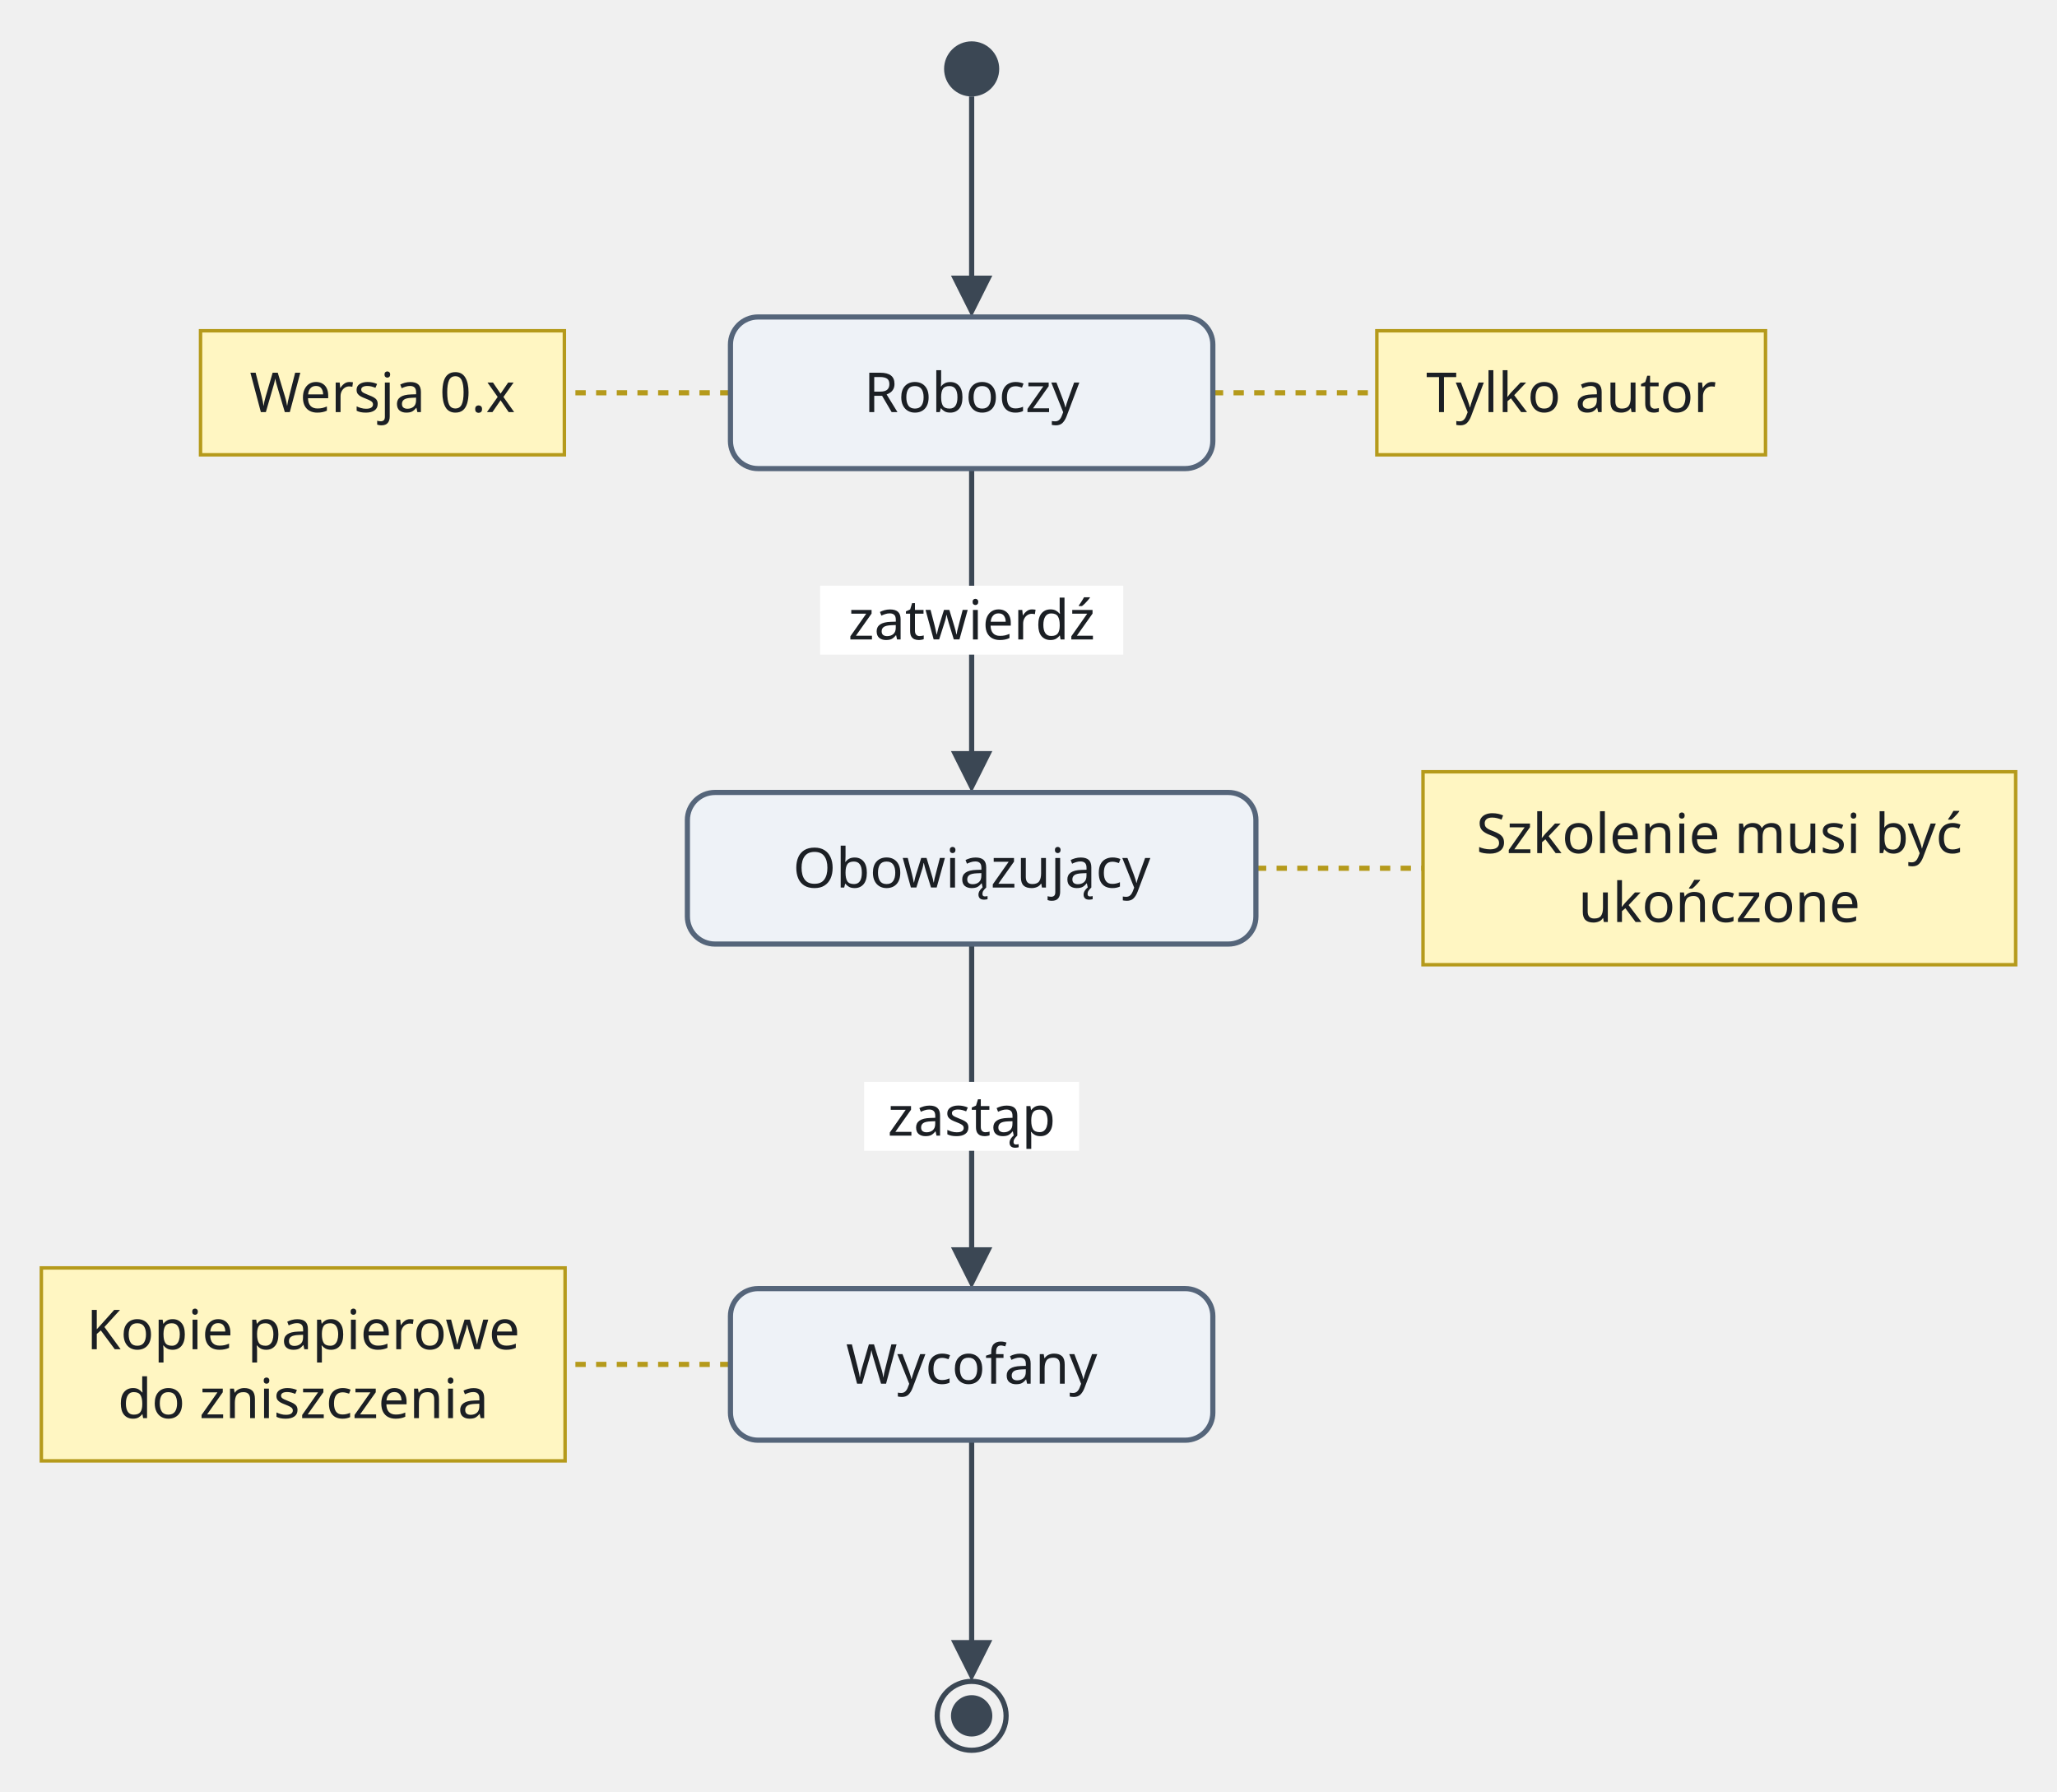
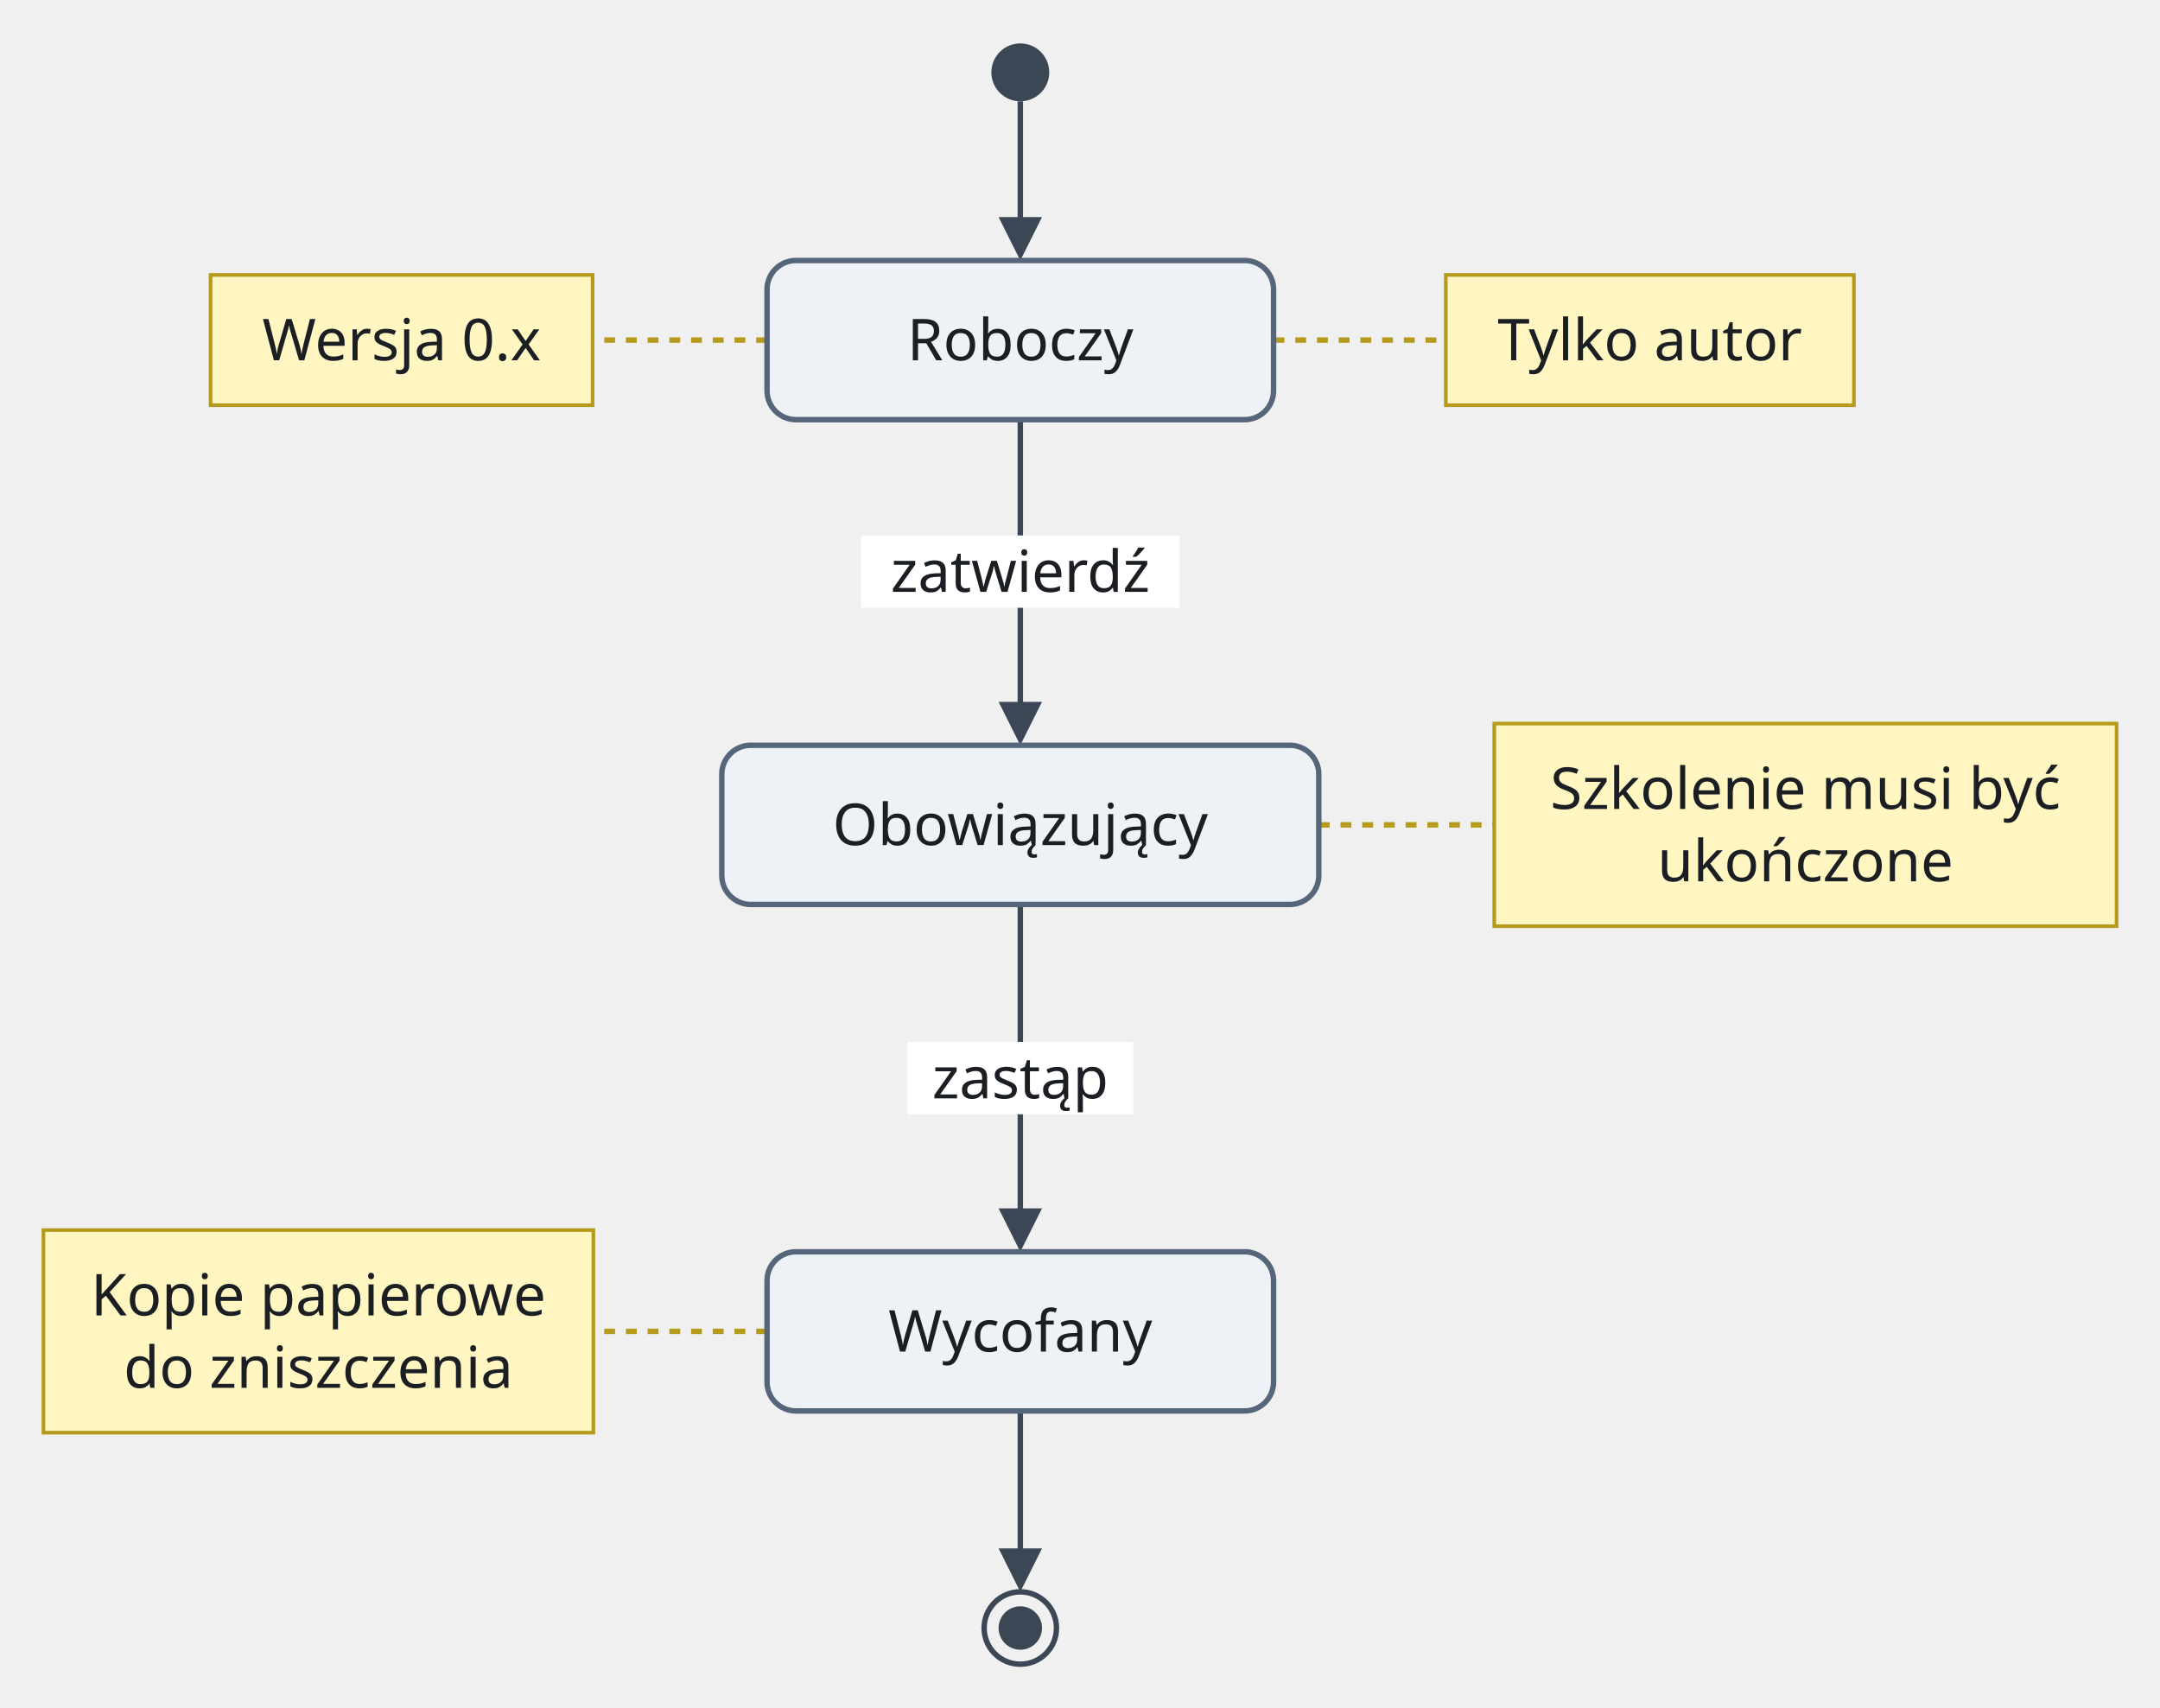
- <svg xmlns="http://www.w3.org/2000/svg" version="1.1" width="597" height="520" viewBox="-12 -12 597 520" role="img" font-family="Recursive, sans-serif" font-size="16">
-   <line class="note-link" x1="200" y1="102" x2="151.8" y2="102" fill="none" stroke="#b59a1b" stroke-width="1.5" stroke-dasharray="3 3" />
-   <line class="note-link" x1="340" y1="102" x2="387.6" y2="102" fill="none" stroke="#b59a1b" stroke-width="1.5" stroke-dasharray="3 3" />
-   <line class="note-link" x1="352.5" y1="240" x2="401" y2="240" fill="none" stroke="#b59a1b" stroke-width="1.5" stroke-dasharray="3 3" />
-   <line class="note-link" x1="200" y1="384" x2="152" y2="384" fill="none" stroke="#b59a1b" stroke-width="1.5" stroke-dasharray="3 3" />
-   <path class="edge" d="M270 16 L270 48 L270 71.6" fill="none" stroke="#3b4754" stroke-width="1.5" />
-   <path class="edge" d="M270 124 L270 156 L270 180 L270 212 L270 209.6" fill="none" stroke="#3b4754" stroke-width="1.5" />
-   <path class="edge" d="M270 262 L270 268 L270 300 L270 324 L270 356 L270 353.6" fill="none" stroke="#3b4754" stroke-width="1.5" />
-   <path class="edge" d="M270 406 L270 412 L270 444 L270 467.6" fill="none" stroke="#3b4754" stroke-width="1.5" />
-   <rect class="edge-label-background" x="226" y="158" width="88" height="20" fill="#ffffff" />
-   <rect class="edge-label-background" x="238.8" y="302" width="62.4" height="20" fill="#ffffff" />
-   <polygon class="arrowhead" points="270,80 264,68 276,68" fill="#3b4754" />
-   <polygon class="arrowhead" points="270,218 264,206 276,206" fill="#3b4754" />
-   <polygon class="arrowhead" points="270,362 264,350 276,350" fill="#3b4754" />
-   <polygon class="arrowhead" points="270,476 264,464 276,464" fill="#3b4754" />
+ <svg xmlns="http://www.w3.org/2000/svg" version="1.1" width="597" height="472" viewBox="-12 -12 597 472" role="img" font-family="Recursive, sans-serif" font-size="16">
+   <line class="note-link" x1="200" y1="82" x2="151.8" y2="82" fill="none" stroke="#b59a1b" stroke-width="1.5" stroke-dasharray="3 3" />
+   <line class="note-link" x1="340" y1="82" x2="387.6" y2="82" fill="none" stroke="#b59a1b" stroke-width="1.5" stroke-dasharray="3 3" />
+   <line class="note-link" x1="352.5" y1="216" x2="401" y2="216" fill="none" stroke="#b59a1b" stroke-width="1.5" stroke-dasharray="3 3" />
+   <line class="note-link" x1="200" y1="356" x2="152" y2="356" fill="none" stroke="#b59a1b" stroke-width="1.5" stroke-dasharray="3 3" />
+   <path class="edge" d="M270 16 L270 51.6" fill="none" stroke="#3b4754" stroke-width="1.5" />
+   <path class="edge" d="M270 104 L270 134 L270 158 L270 188 L270 185.6" fill="none" stroke="#3b4754" stroke-width="1.5" />
+   <path class="edge" d="M270 238 L270 244 L270 274 L270 298 L270 328 L270 325.6" fill="none" stroke="#3b4754" stroke-width="1.5" />
+   <path class="edge" d="M270 378 L270 384 L270 419.6" fill="none" stroke="#3b4754" stroke-width="1.5" />
+   <rect class="edge-label-background" x="226" y="136" width="88" height="20" fill="#ffffff" />
+   <rect class="edge-label-background" x="238.8" y="276" width="62.4" height="20" fill="#ffffff" />
+   <polygon class="arrowhead" points="270,60 264,48 276,48" fill="#3b4754" />
+   <polygon class="arrowhead" points="270,194 264,182 276,182" fill="#3b4754" />
+   <polygon class="arrowhead" points="270,334 264,322 276,322" fill="#3b4754" />
+   <polygon class="arrowhead" points="270,428 264,416 276,416" fill="#3b4754" />
  <circle class="node" cx="270" cy="8" r="8" fill="#3b4754" />
-   <rect class="note" x="46.2" y="84" width="105.6" height="36" fill="#fff6c2" stroke="#b59a1b" stroke-width="1" />
-   <rect class="node" x="200" y="80" width="140" height="44" rx="8" fill="#eef2f7" stroke="#55657a" stroke-width="1.5" />
-   <rect class="note" x="387.6" y="84" width="112.8" height="36" fill="#fff6c2" stroke="#b59a1b" stroke-width="1" />
-   <rect class="node" x="187.5" y="218" width="165" height="44" rx="8" fill="#eef2f7" stroke="#55657a" stroke-width="1.5" />
-   <rect class="note" x="401" y="212" width="172" height="56" fill="#fff6c2" stroke="#b59a1b" stroke-width="1" />
-   <rect class="note" x="0" y="356" width="152" height="56" fill="#fff6c2" stroke="#b59a1b" stroke-width="1" />
-   <rect class="node" x="200" y="362" width="140" height="44" rx="8" fill="#eef2f7" stroke="#55657a" stroke-width="1.5" />
-   <circle class="node" cx="270" cy="486" r="10" fill="none" stroke="#3b4754" stroke-width="1.5" />
-   <circle class="node-detail" cx="270" cy="486" r="6" fill="#3b4754" />
-   <text class="note-label" x="99" y="107.6" text-anchor="middle" fill="#1b1f24">Wersja 0.x</text>
-   <text class="node-label" x="270" y="107.6" text-anchor="middle" fill="#1b1f24">Roboczy</text>
-   <text class="note-label" x="444" y="107.6" text-anchor="middle" fill="#1b1f24">Tylko autor</text>
-   <text class="node-label" x="270" y="245.6" text-anchor="middle" fill="#1b1f24">Obowiązujący</text>
-   <text class="note-label" x="487" y="235.6" text-anchor="middle" fill="#1b1f24">Szkolenie musi być</text>
-   <text class="note-label" x="487" y="255.6" text-anchor="middle" fill="#1b1f24">ukończone</text>
-   <text class="note-label" x="76" y="379.6" text-anchor="middle" fill="#1b1f24">Kopie papierowe</text>
-   <text class="note-label" x="76" y="399.6" text-anchor="middle" fill="#1b1f24">do zniszczenia</text>
-   <text class="node-label" x="270" y="389.6" text-anchor="middle" fill="#1b1f24">Wycofany</text>
-   <text class="edge-label" x="270" y="173.6" text-anchor="middle" fill="#1b1f24">zatwierdź</text>
-   <text class="edge-label" x="270" y="317.6" text-anchor="middle" fill="#1b1f24">zastąp</text>
+   <rect class="note" x="46.2" y="64" width="105.6" height="36" fill="#fff6c2" stroke="#b59a1b" stroke-width="1" />
+   <rect class="node" x="200" y="60" width="140" height="44" rx="8" fill="#eef2f7" stroke="#55657a" stroke-width="1.5" />
+   <rect class="note" x="387.6" y="64" width="112.8" height="36" fill="#fff6c2" stroke="#b59a1b" stroke-width="1" />
+   <rect class="node" x="187.5" y="194" width="165" height="44" rx="8" fill="#eef2f7" stroke="#55657a" stroke-width="1.5" />
+   <rect class="note" x="401" y="188" width="172" height="56" fill="#fff6c2" stroke="#b59a1b" stroke-width="1" />
+   <rect class="note" x="0" y="328" width="152" height="56" fill="#fff6c2" stroke="#b59a1b" stroke-width="1" />
+   <rect class="node" x="200" y="334" width="140" height="44" rx="8" fill="#eef2f7" stroke="#55657a" stroke-width="1.5" />
+   <circle class="node" cx="270" cy="438" r="10" fill="none" stroke="#3b4754" stroke-width="1.5" />
+   <circle class="node-detail" cx="270" cy="438" r="6" fill="#3b4754" />
+   <text class="note-label" x="99" y="87.6" text-anchor="middle" fill="#1b1f24">Wersja 0.x</text>
+   <text class="node-label" x="270" y="87.6" text-anchor="middle" fill="#1b1f24">Roboczy</text>
+   <text class="note-label" x="444" y="87.6" text-anchor="middle" fill="#1b1f24">Tylko autor</text>
+   <text class="node-label" x="270" y="221.6" text-anchor="middle" fill="#1b1f24">Obowiązujący</text>
+   <text class="note-label" x="487" y="211.6" text-anchor="middle" fill="#1b1f24">Szkolenie musi być</text>
+   <text class="note-label" x="487" y="231.6" text-anchor="middle" fill="#1b1f24">ukończone</text>
+   <text class="note-label" x="76" y="351.6" text-anchor="middle" fill="#1b1f24">Kopie papierowe</text>
+   <text class="note-label" x="76" y="371.6" text-anchor="middle" fill="#1b1f24">do zniszczenia</text>
+   <text class="node-label" x="270" y="361.6" text-anchor="middle" fill="#1b1f24">Wycofany</text>
+   <text class="edge-label" x="270" y="151.6" text-anchor="middle" fill="#1b1f24">zatwierdź</text>
+   <text class="edge-label" x="270" y="291.6" text-anchor="middle" fill="#1b1f24">zastąp</text>
</svg>
